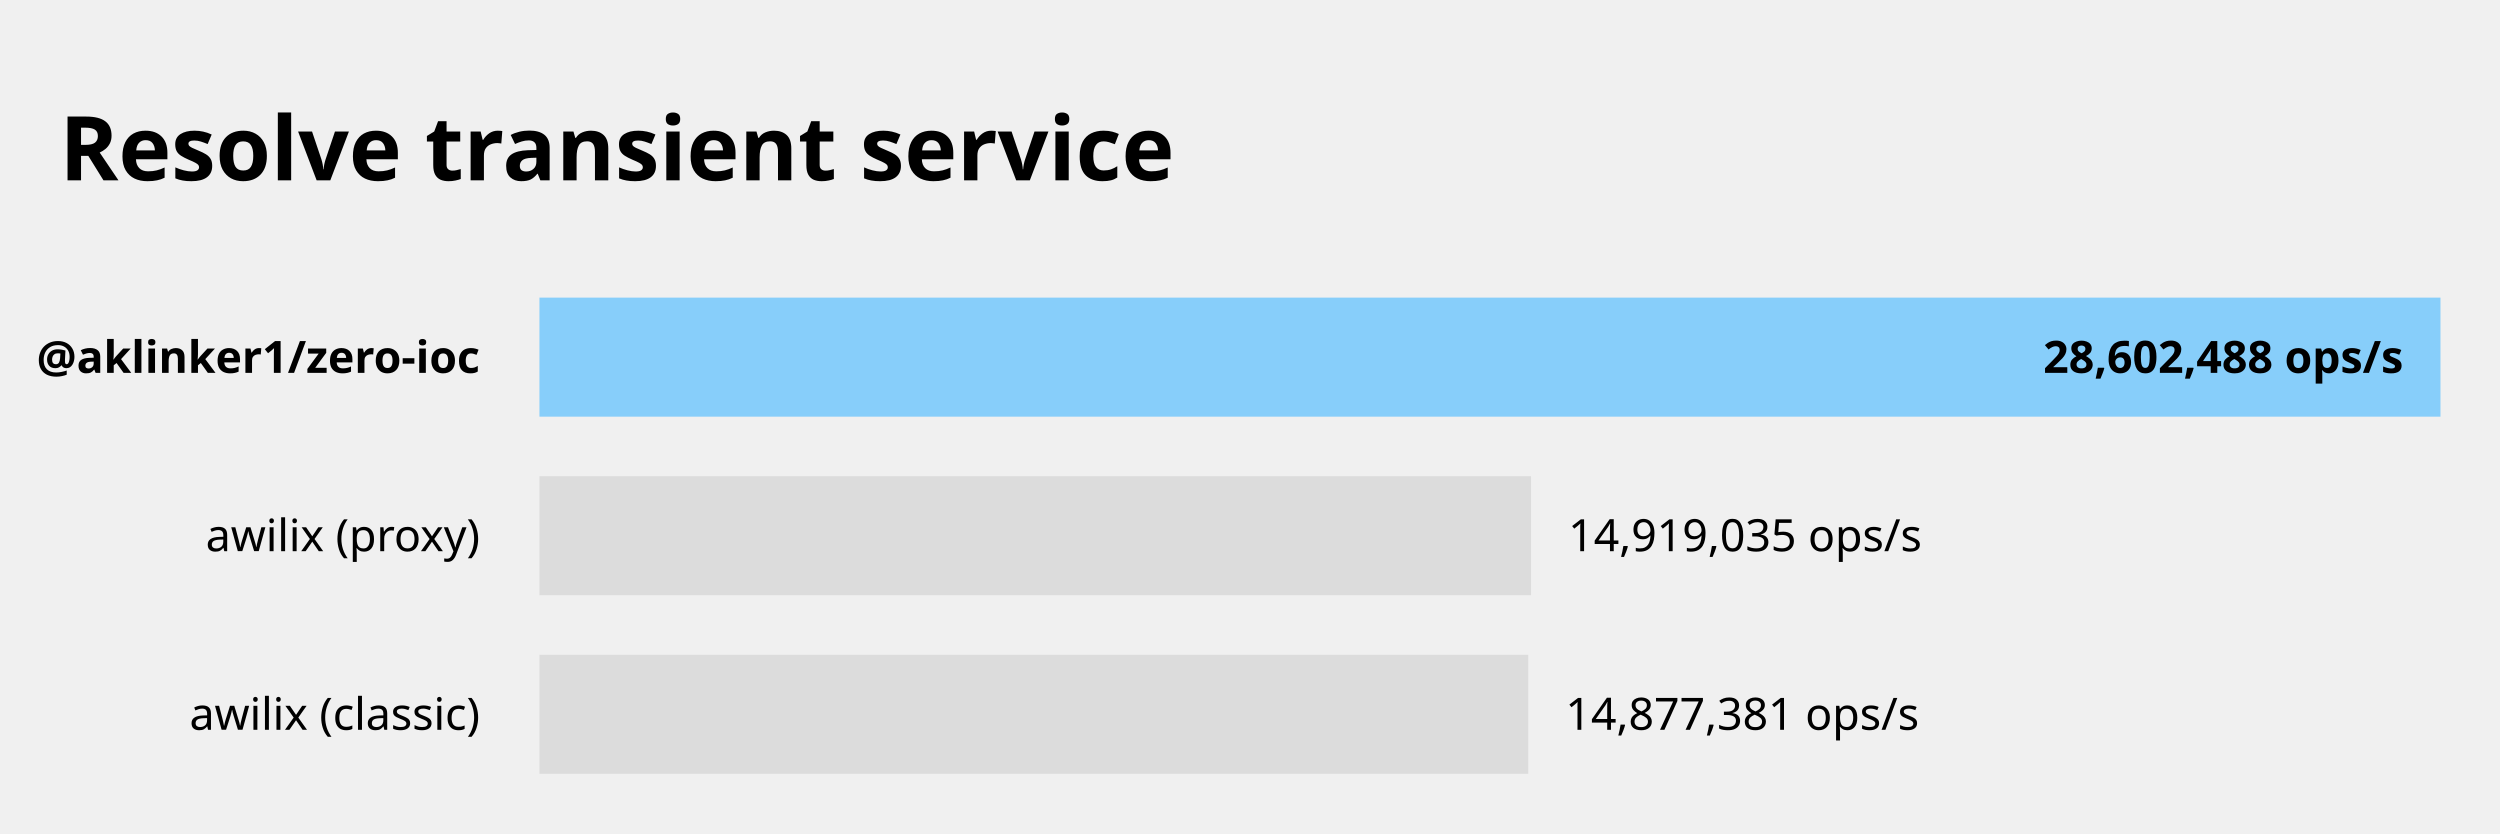
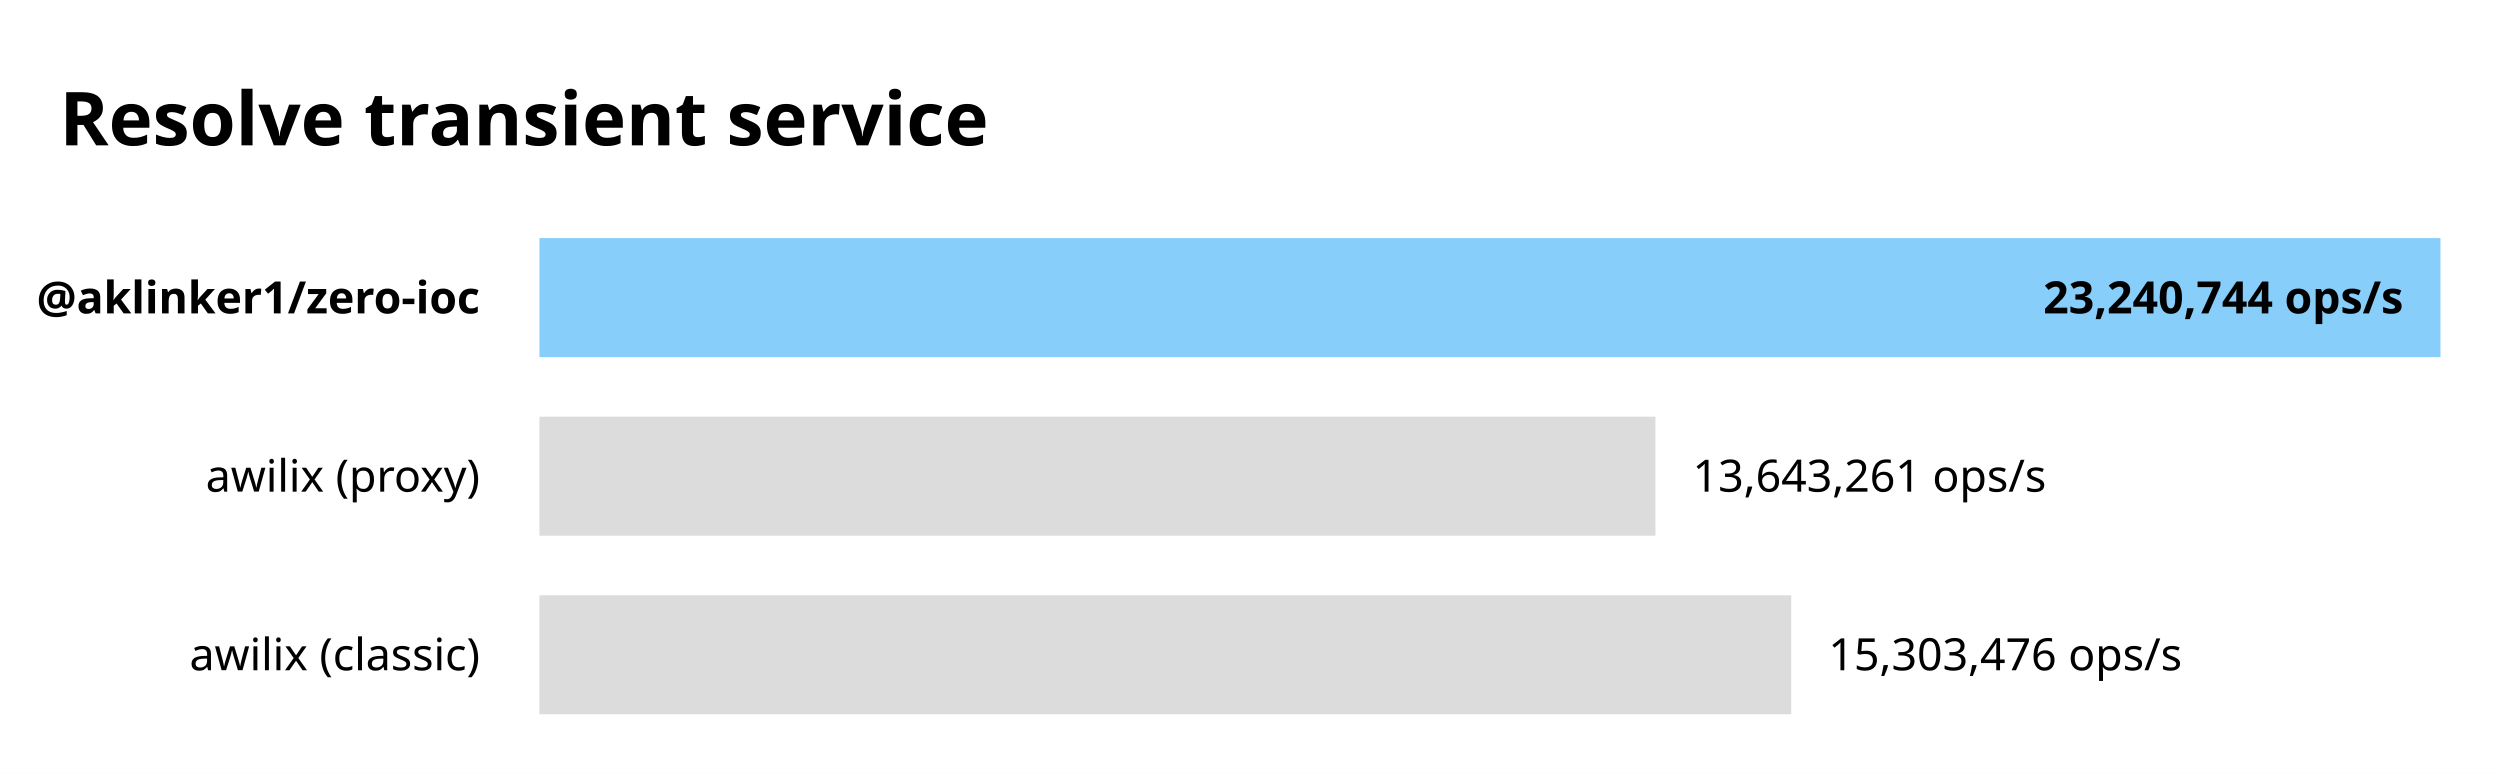
- <svg xmlns="http://www.w3.org/2000/svg" viewBox="0 0 672 224" fill="currentColor" width="672" height="224" background-color="white" font-family="sans-serif">
-   <text x="16" y="40" text-anchor="start" dominant-baseline="middle" font-size="24" font-weight="bold" fill="black">Resolve transient service</text>
-   <rect fill="lightskyblue" x="145" y="80" width="511" height="32" />
-   <text x="646" y="96" text-anchor="end" dominant-baseline="middle" font-size="12" font-weight="bold" fill="black">28,602,488 ops/s</text>
-   <rect fill="gainsboro" x="145" y="128" width="266.537" height="32" />
-   <text x="421.537" y="144" text-anchor="start" dominant-baseline="middle" font-size="12" font-weight="regular" fill="black">14,919,035 ops/s</text>
-   <rect fill="gainsboro" x="145" y="176" width="265.793" height="32" />
-   <text x="420.793" y="192" text-anchor="start" dominant-baseline="middle" font-size="12" font-weight="regular" fill="black">14,877,381 ops/s</text>
-   <text x="129" y="96" text-anchor="end" dominant-baseline="middle" font-size="12" font-weight="bold" fill="black">@aklinker1/zero-ioc</text>
-   <text x="129" y="144" text-anchor="end" dominant-baseline="middle" font-size="12" font-weight="regular" fill="black">awilix (proxy)</text>
-   <text x="129" y="192" text-anchor="end" dominant-baseline="middle" font-size="12" font-weight="regular" fill="black">awilix (classic)</text>
+ <svg xmlns="http://www.w3.org/2000/svg" viewBox="0 0 672 208" fill="currentColor" width="672" height="208" font-family="sans-serif">
+   <rect fill="white" x="0" y="0" width="672" height="208" />
+   <text x="16" y="32" text-anchor="start" dominant-baseline="middle" font-size="20" font-weight="bold" fill="black">Resolve transient service</text>
+   <rect fill="lightskyblue" x="145" y="64" width="511" height="32" />
+   <text x="646" y="80" text-anchor="end" dominant-baseline="middle" font-size="12" font-weight="bold" fill="black">23,240,744 ops/s</text>
+   <rect fill="gainsboro" x="145" y="112" width="299.978" height="32" />
+   <text x="454.978" y="128" text-anchor="start" dominant-baseline="middle" font-size="12" font-weight="regular" fill="black">13,643,261 ops/s</text>
+   <rect fill="gainsboro" x="145" y="160" width="336.481" height="32" />
+   <text x="491.481" y="176" text-anchor="start" dominant-baseline="middle" font-size="12" font-weight="regular" fill="black">15,303,476 ops/s</text>
+   <text x="129" y="80" text-anchor="end" dominant-baseline="middle" font-size="12" font-weight="bold" fill="black">@aklinker1/zero-ioc</text>
+   <text x="129" y="128" text-anchor="end" dominant-baseline="middle" font-size="12" font-weight="regular" fill="black">awilix (proxy)</text>
+   <text x="129" y="176" text-anchor="end" dominant-baseline="middle" font-size="12" font-weight="regular" fill="black">awilix (classic)</text>
</svg>
